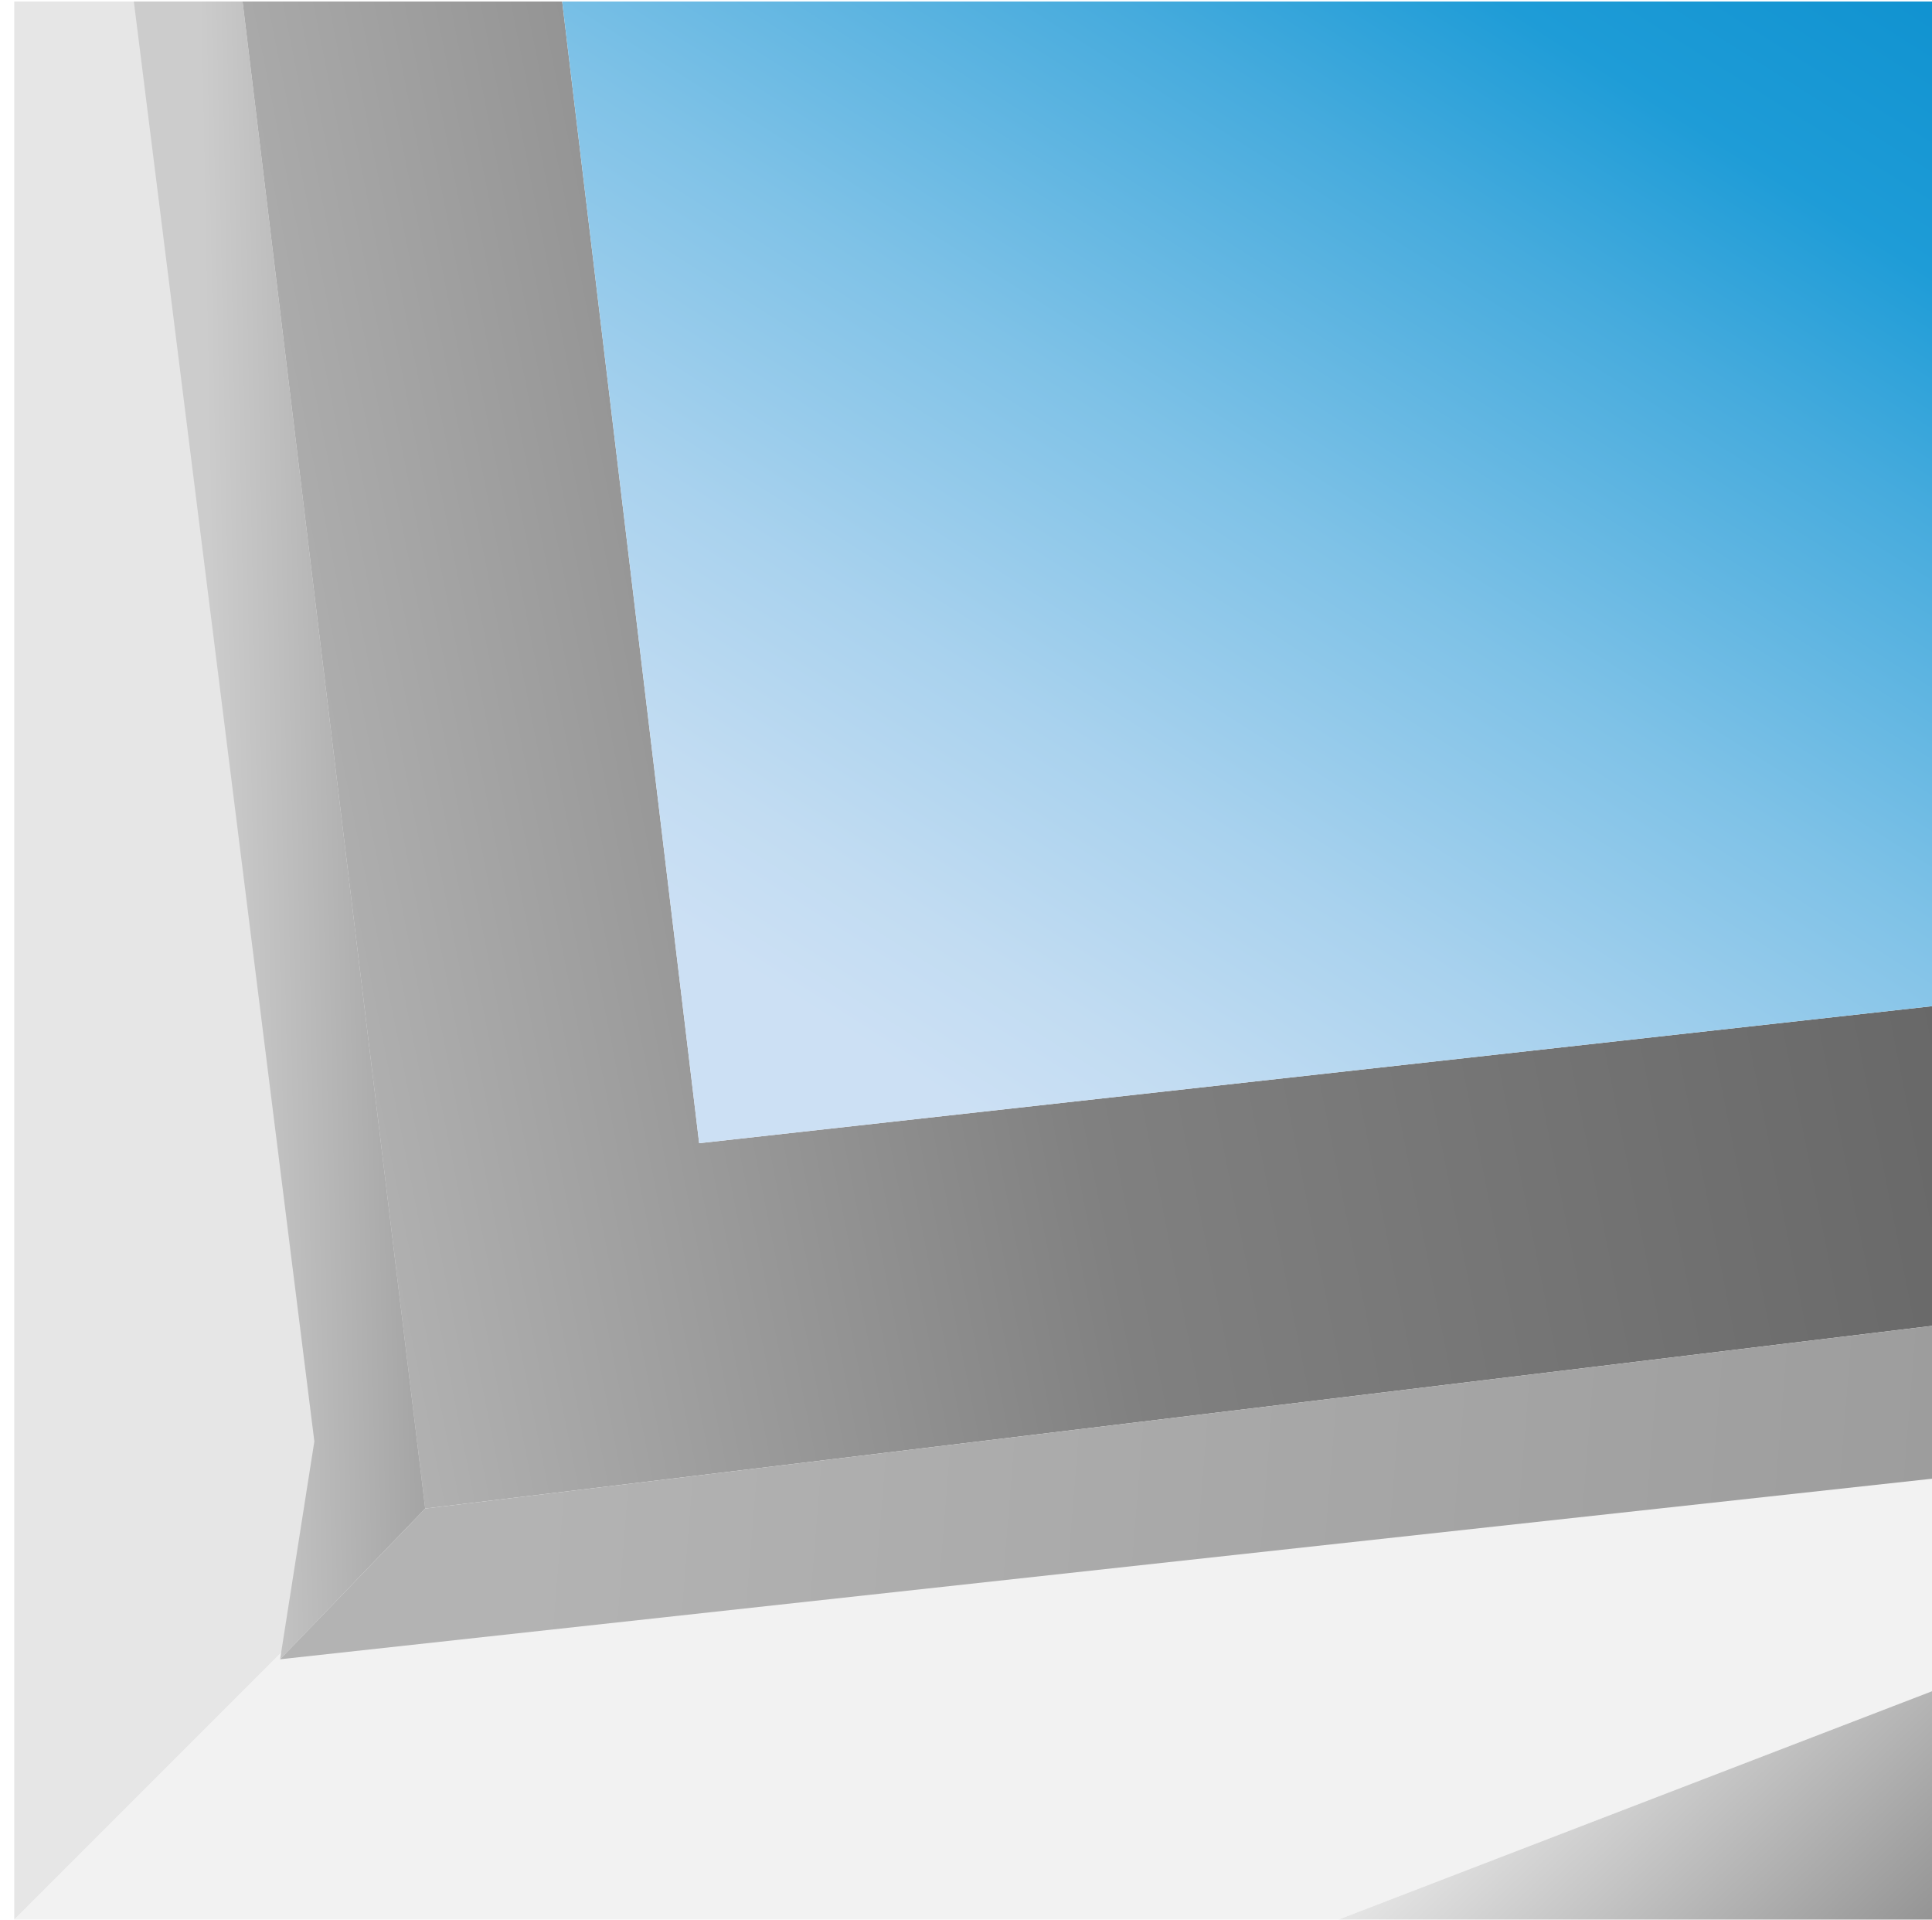
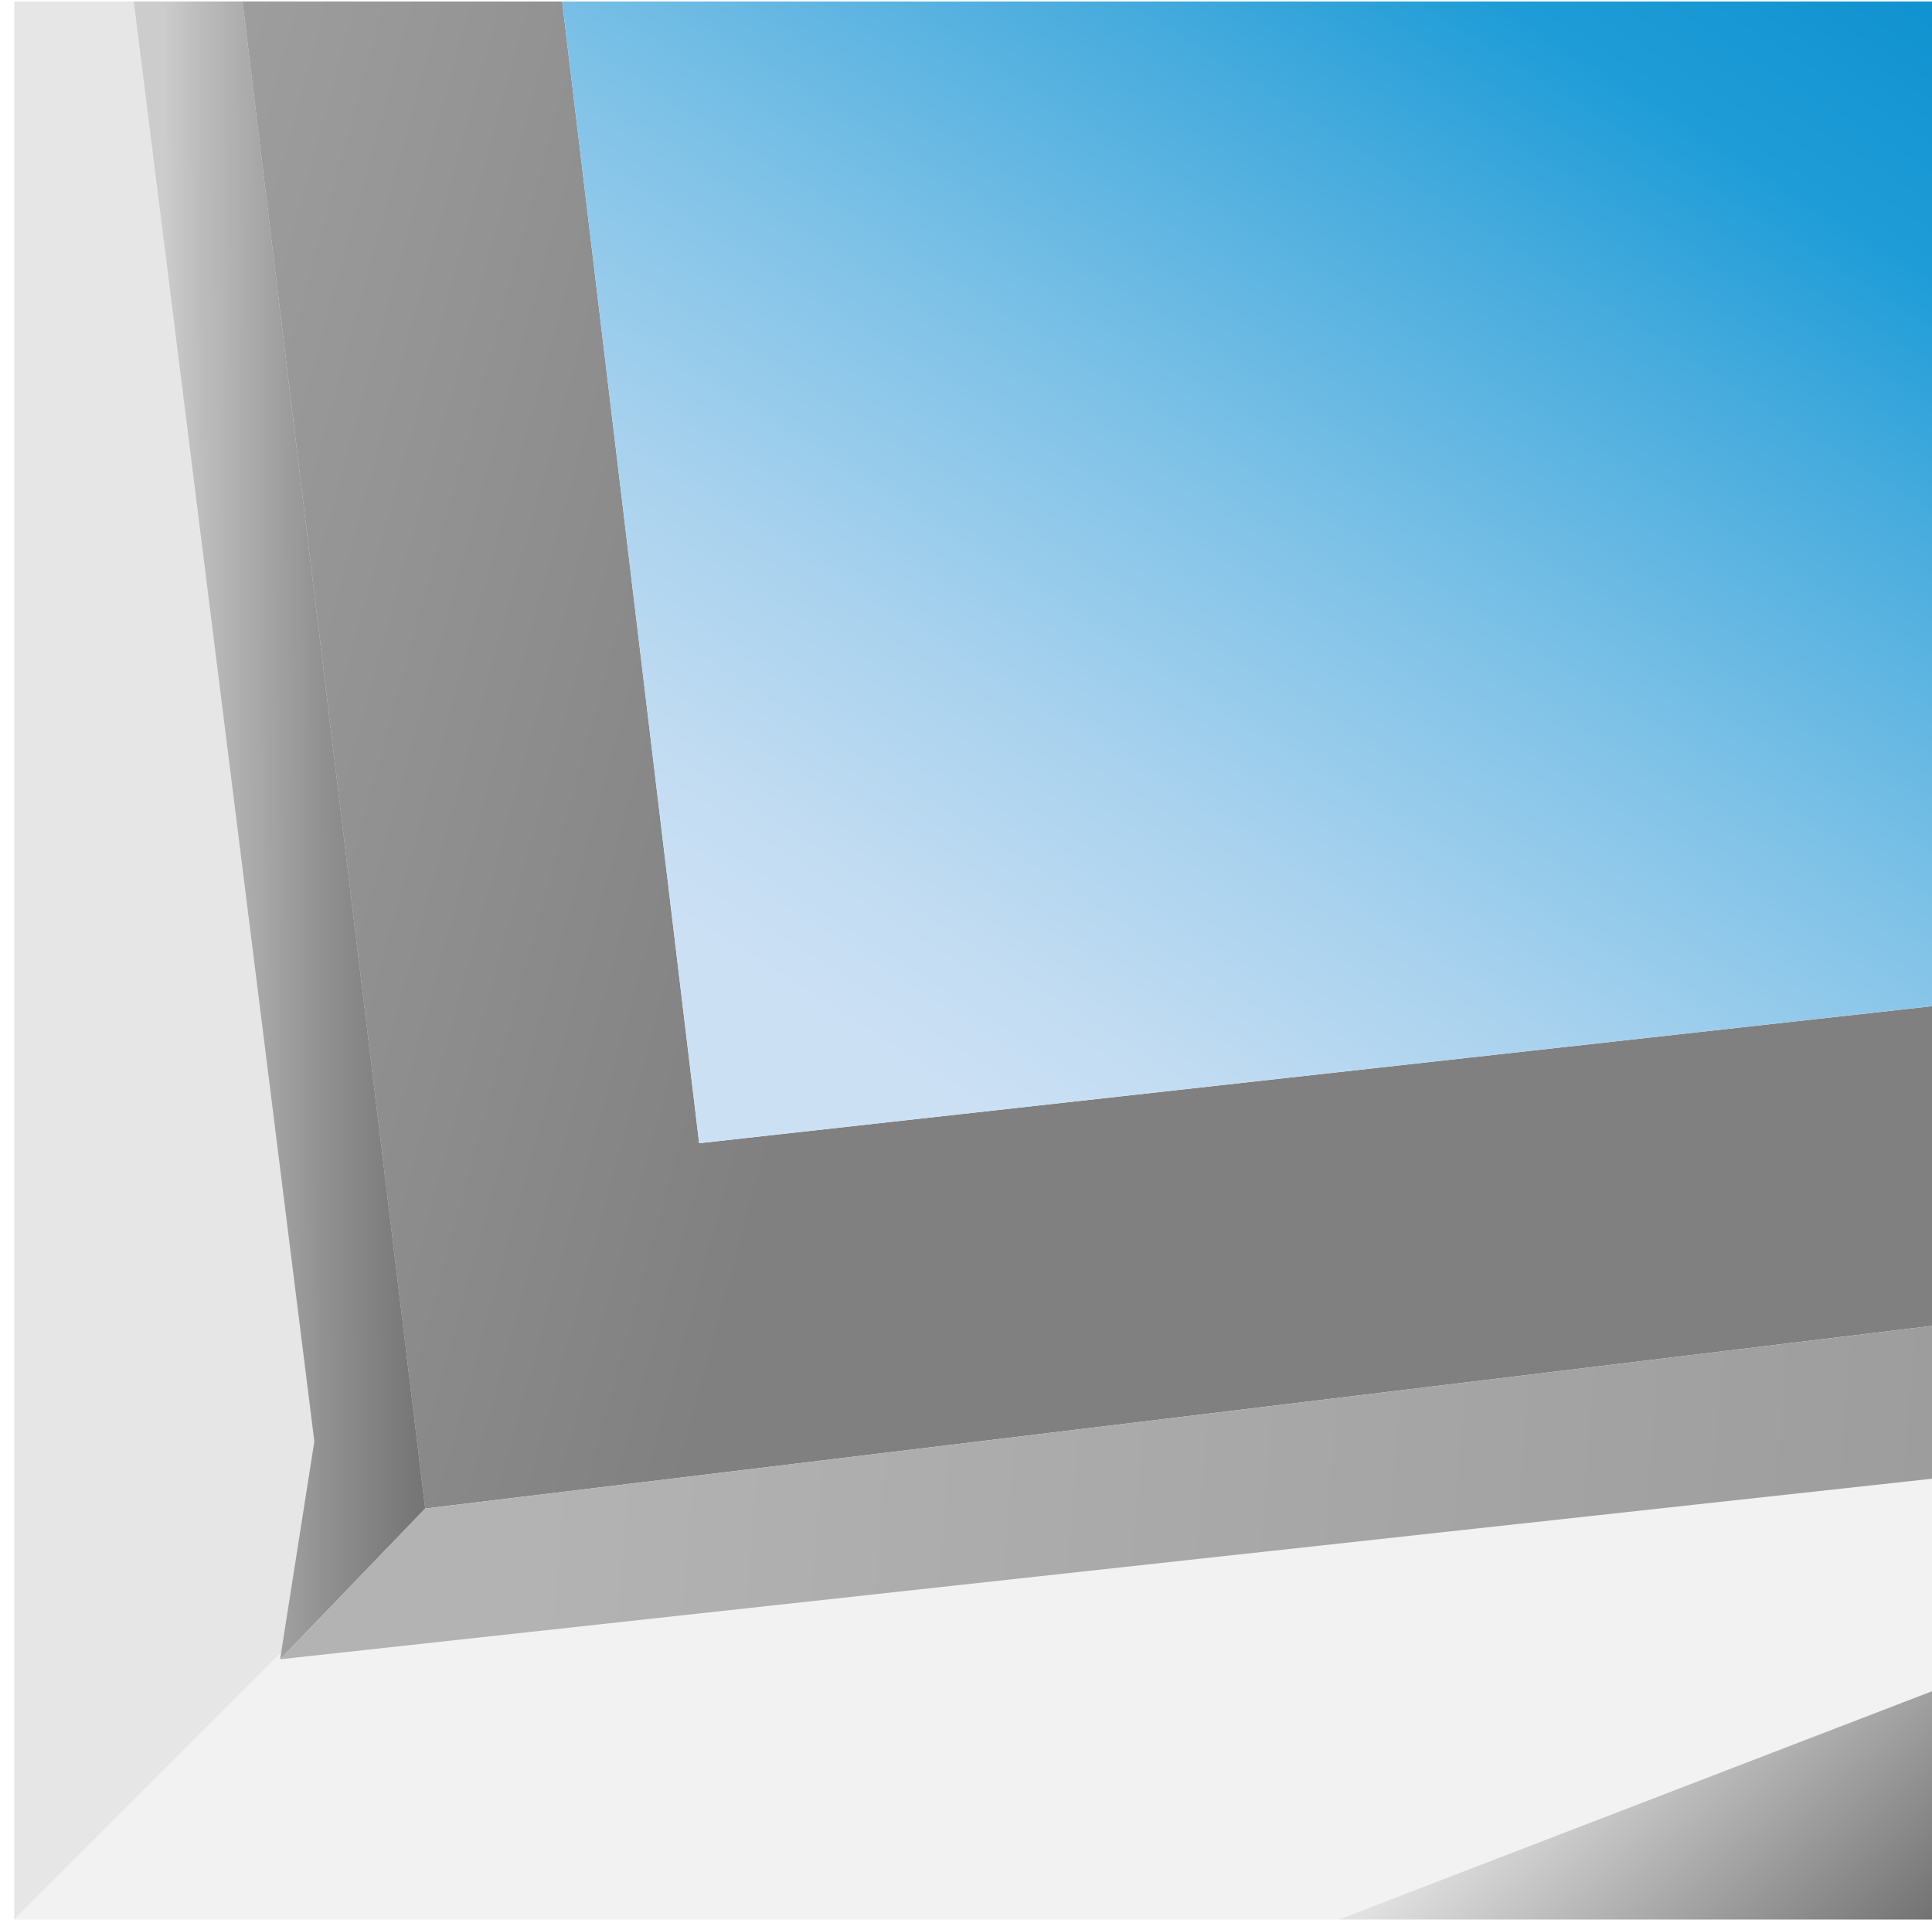
<svg xmlns="http://www.w3.org/2000/svg" viewBox="0 0 380.81 378.29">
  <defs>
    <style>
      .cls-1 {
        fill: url(#linear-gradient-2);
      }

      .cls-2 {
        fill: url(#linear-gradient-4);
      }

      .cls-3 {
        fill: url(#linear-gradient-3);
      }

      .cls-4 {
        fill: #f2f2f2;
      }

      .cls-5 {
        fill: url(#linear-gradient-5);
      }

      .cls-6 {
        fill: url(#linear-gradient);
      }

      .cls-7 {
        fill: #e6e6e6;
      }
    </style>
-     <linearGradient id="linear-gradient" x1="50.71" y1="163.37" x2="377.3" y2="98.34" gradientUnits="userSpaceOnUse">
-       <stop offset="0" stop-color="#b3b3b3" />
+     <linearGradient id="linear-gradient" x1="-.39" y1="122.05" x2="377.01" y2="225.37" gradientUnits="userSpaceOnUse">
+       <stop offset="0" stop-color="#a0a0a0" />
      <stop offset=".45" stop-color="gray" />
-       <stop offset="1" stop-color="#666" />
    </linearGradient>
-     <linearGradient id="linear-gradient-2" x1="42.4" y1="163.61" x2="135.86" y2="161.79" gradientUnits="userSpaceOnUse">
+     <linearGradient id="linear-gradient-2" x1="32.74" y1="163.67" x2="123.83" y2="163.37" gradientUnits="userSpaceOnUse">
      <stop offset="0" stop-color="#ccc" />
-       <stop offset=".42" stop-color="#a4a4a4" />
-       <stop offset=".79" stop-color="#898989" />
-       <stop offset="1" stop-color="gray" />
+       <stop offset=".07" stop-color="#bebebe" />
+       <stop offset=".33" stop-color="#929292" />
+       <stop offset=".53" stop-color="#777" />
+       <stop offset=".65" stop-color="#6e6e6e" />
    </linearGradient>
    <linearGradient id="linear-gradient-3" x1="105.63" y1="285.08" x2="430.17" y2="311.26" gradientUnits="userSpaceOnUse">
      <stop offset="0" stop-color="#b3b3b3" />
      <stop offset="1" stop-color="#999" />
    </linearGradient>
    <linearGradient id="linear-gradient-4" x1="175.91" y1="209.68" x2="419.6" y2="-175.14" gradientUnits="userSpaceOnUse">
      <stop offset="0" stop-color="#cce0f4" />
      <stop offset=".06" stop-color="#c2dcf2" />
      <stop offset=".16" stop-color="#a9d2ee" />
      <stop offset=".29" stop-color="#7fc2e7" />
      <stop offset=".44" stop-color="#46abdd" />
      <stop offset=".53" stop-color="#1e9cd7" />
      <stop offset=".75" stop-color="#0087c8" />
    </linearGradient>
    <linearGradient id="linear-gradient-5" x1="294.55" y1="326.58" x2="375.39" y2="411.64" gradientUnits="userSpaceOnUse">
      <stop offset=".13" stop-color="#e6e6e6" />
-       <stop offset="1" stop-color="gray" />
+       <stop offset=".82" stop-color="#737373" />
    </linearGradient>
  </defs>
  <g id="Back">
    <polygon class="cls-4" points="83.81 297.29 380.81 266.26 380.81 333.29 263.81 378.29 2.81 378.29 83.81 297.29" />
    <polygon class="cls-7" points="2.81 378.29 2.81 .29 68.71 .29 83.81 297.29 2.81 378.29" />
  </g>
  <g id="Mid">
    <polyline class="cls-6" points="380.81 198.29 137.81 225.29 110.81 .29 47.81 .29 83.81 297.29 380.81 261.29 380.81 198.29" />
    <polygon class="cls-1" points="47.81 .29 26.38 .29 61.96 284.05 55.21 326.99 83.81 297.29 47.81 .29" />
    <polygon class="cls-3" points="380.81 261.29 83.81 297.29 55.21 326.99 380.81 291.41 380.81 261.29" />
  </g>
  <g id="Fore">
    <polygon class="cls-2" points="110.81 .29 137.81 225.29 380.81 198.29 380.81 .29 110.81 .29" />
    <polygon class="cls-5" points="380.81 333.29 263.81 378.29 380.81 378.29 380.81 333.29" />
  </g>
</svg>
